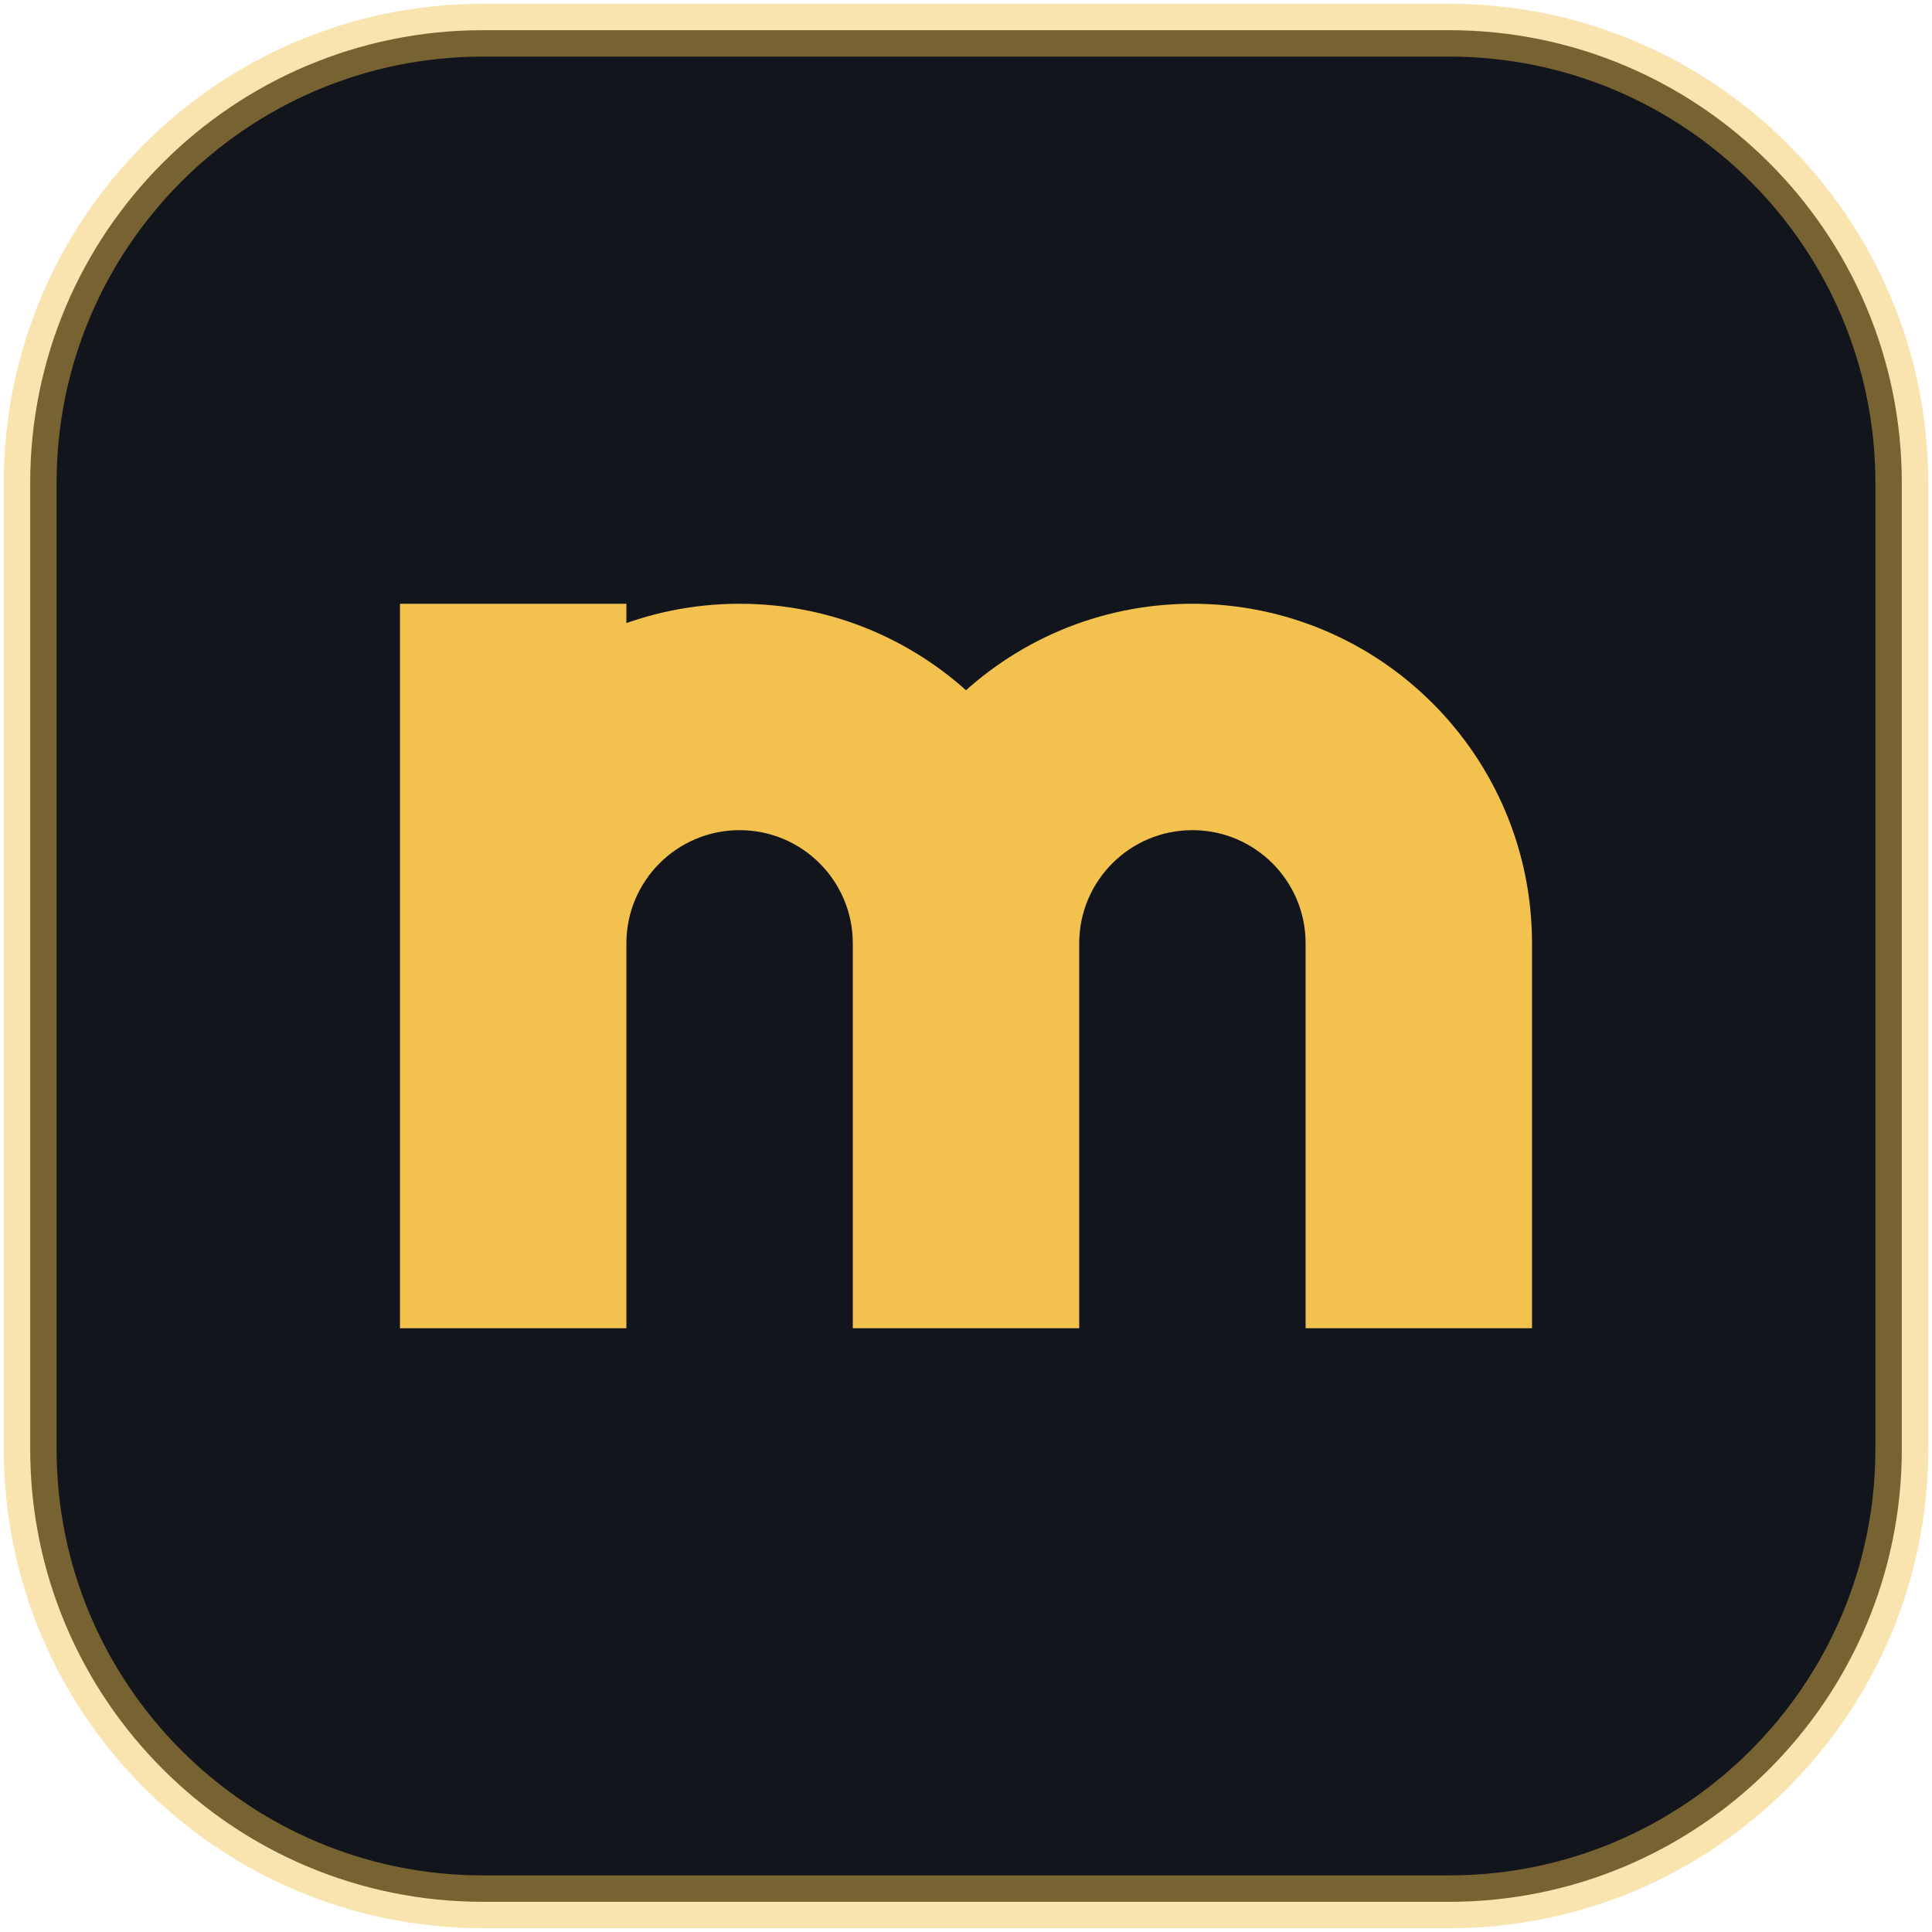
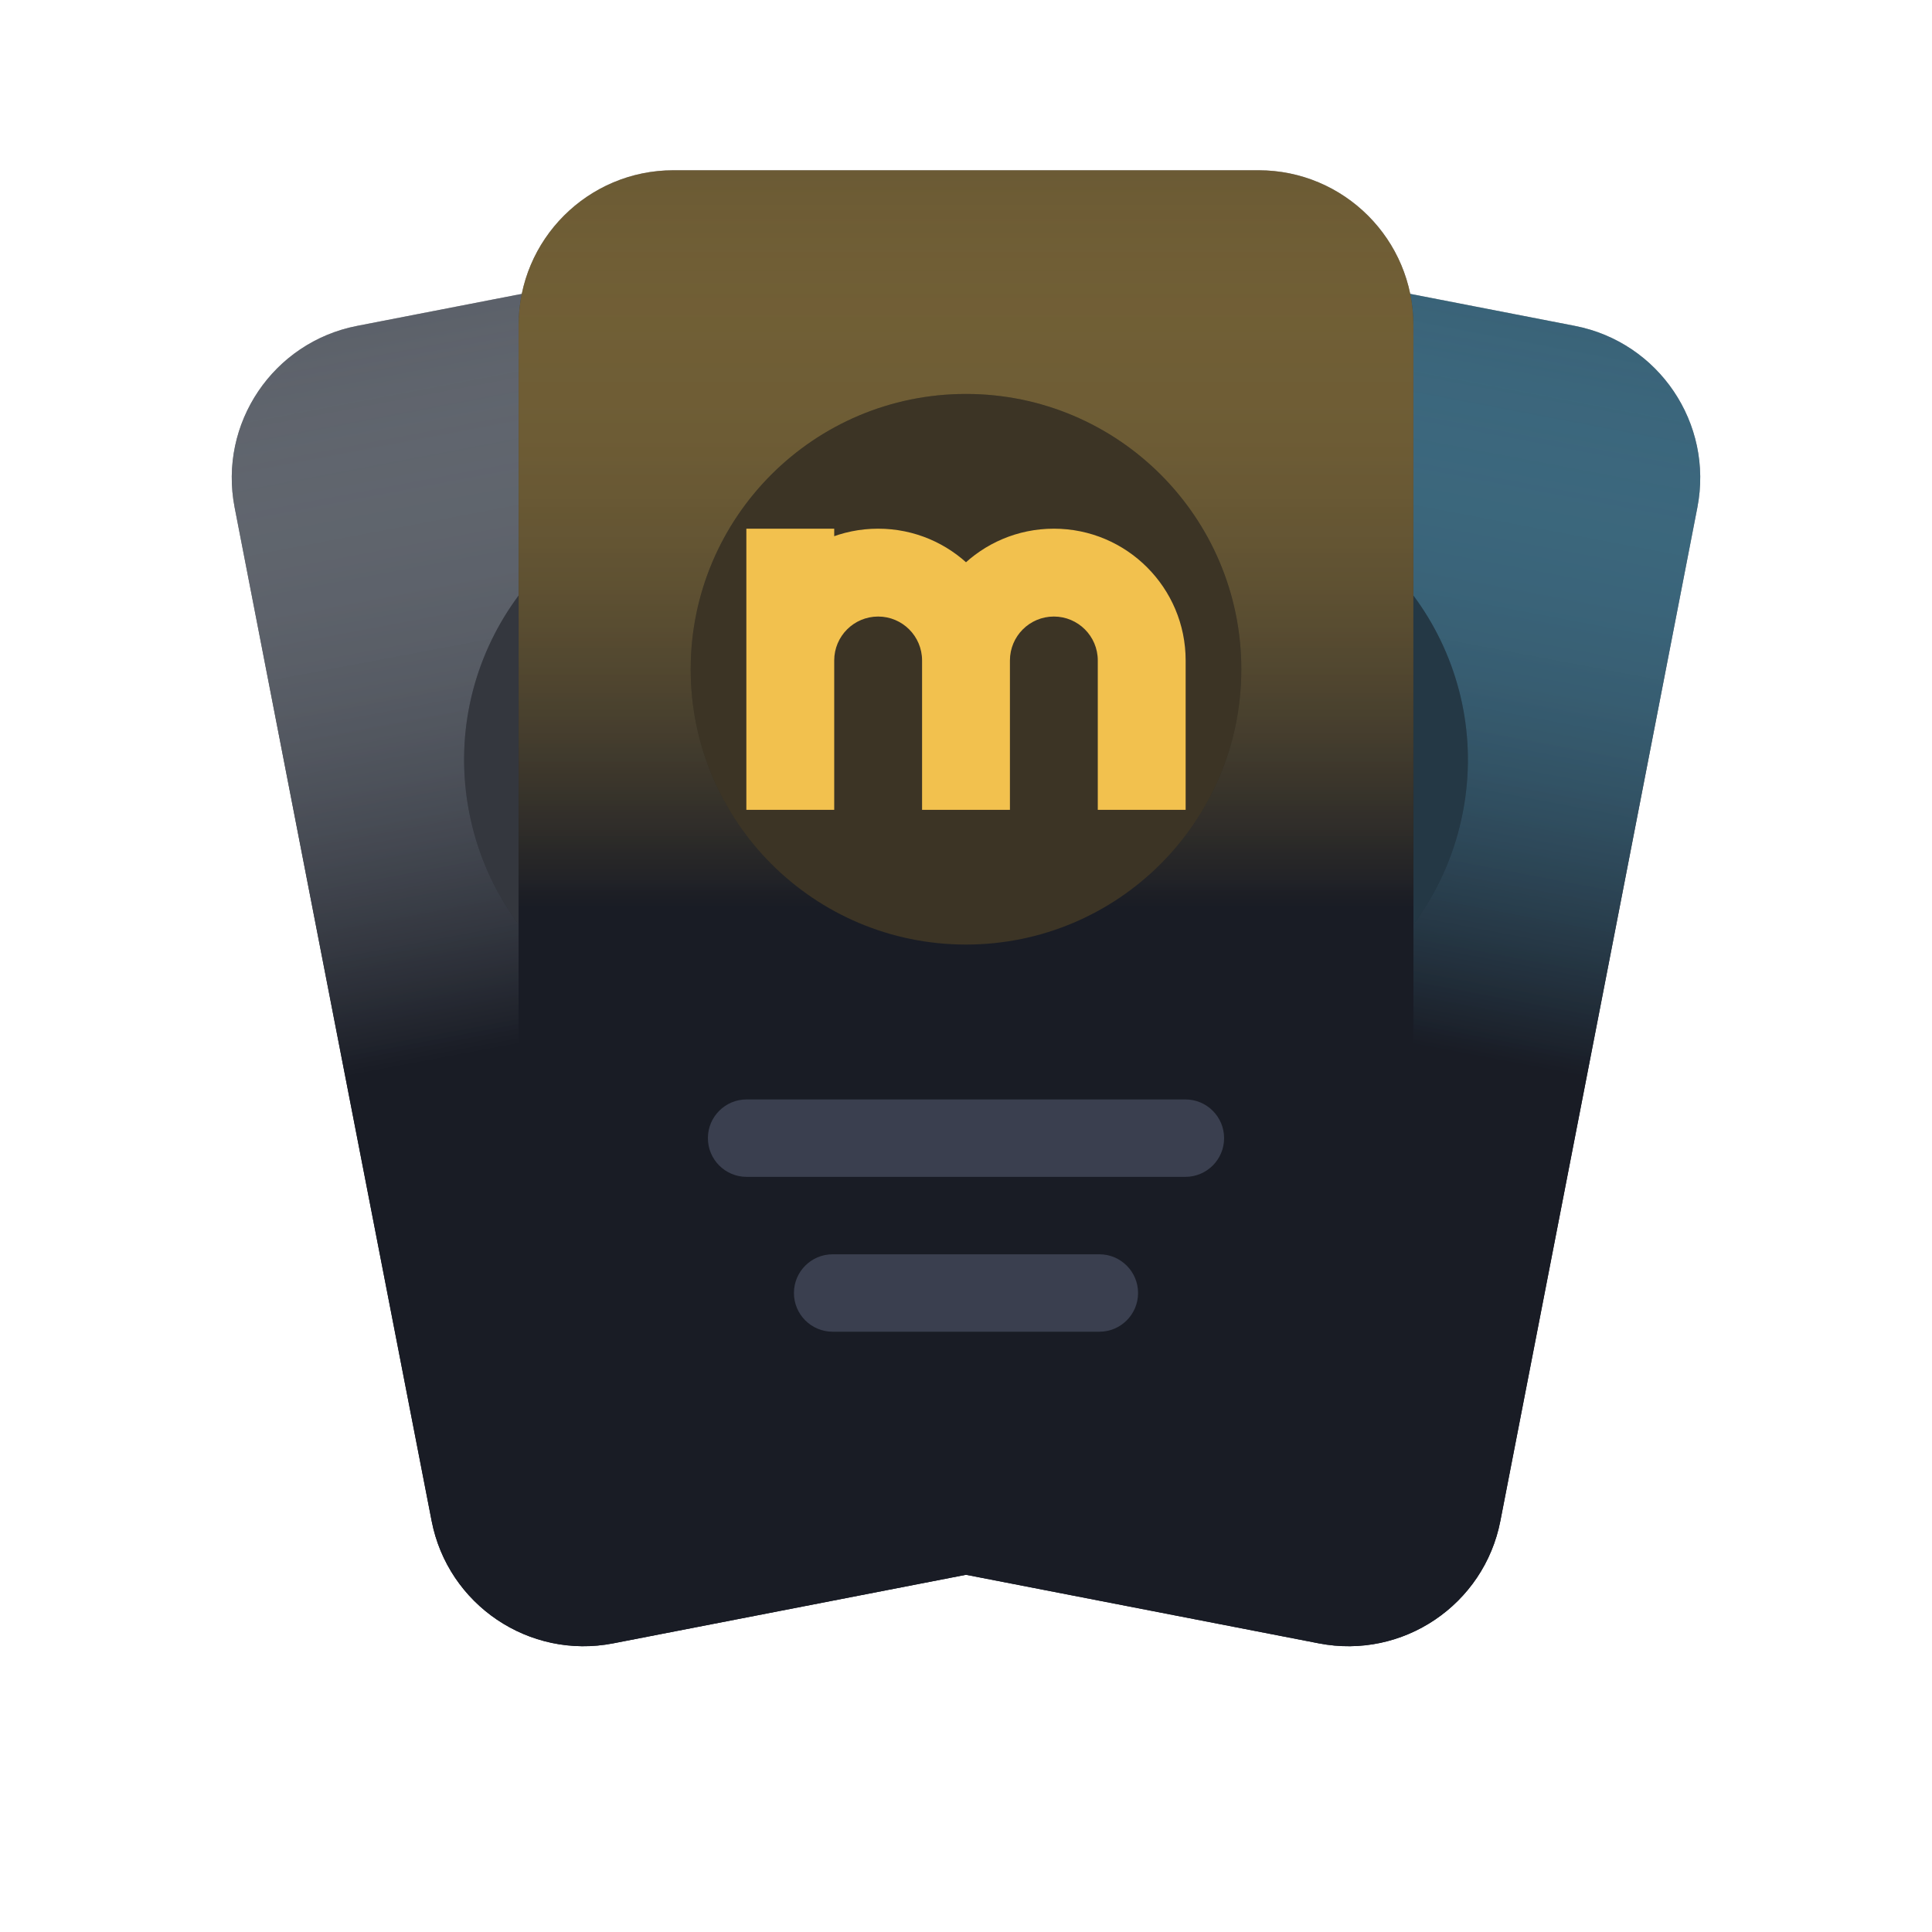
<svg xmlns="http://www.w3.org/2000/svg" viewBox="0 0 256 256" width="256" height="256">
-   <rect x="4" y="4" width="248" height="248" rx="60" fill="#13151c" stroke="#f2c14e" stroke-opacity="0.45" stroke-width="7" />
-   <path fill="#f2c14e" d="M53 80H83V176H53Z M113 125H143V176H113Z M173 125H203V176H173Z M53 125A45 45 0 0 1 143 125H113A15 15 0 0 0 83 125Z M113 125A45 45 0 0 1 203 125H173A15 15 0 0 0 143 125Z" />
+   <defs>
+     <linearGradient id="silver" x1="0" y1="0" x2="0" y2="1">
+       <stop offset="0" stop-color="#c9d1d9" stop-opacity=".38" />
+       <stop offset=".55" stop-color="#191c25" />
+     </linearGradient>
+     <linearGradient id="prisma" x1="0" y1="0" x2="0" y2="1">
+       <stop offset="0" stop-color="#6fd6ff" stop-opacity=".38" />
+       <stop offset=".55" stop-color="#191c25" />
+     </linearGradient>
+     <linearGradient id="gold" x1="0" y1="0" x2="0" y2="1">
+       <stop offset="0" stop-color="#f2c14e" stop-opacity=".38" />
+       <stop offset=".55" stop-color="#191c25" />
+     </linearGradient>
+   </defs>
+   <g transform="translate(128 132) scale(1.14) translate(-128 -128)">
+     <g transform="rotate(-11 128 236)">
+       <rect x="76" y="40" width="104" height="156" rx="18" fill="#191c25" />
+       <rect x="76" y="40" width="104" height="156" rx="18" fill="url(#silver)" />
+       <circle cx="128" cy="98" r="32" fill="#13151c" />
+       <circle cx="128" cy="98" r="32" fill="#c9d1d9" opacity=".18" />
+       <rect x="98" y="148" width="60" height="9" rx="4.5" fill="#3a3f4f" />
+       <rect x="108" y="166" width="40" height="9" rx="4.5" fill="#3a3f4f" />
+     </g>
+     <g transform="rotate(11 128 236)">
+       <rect x="76" y="40" width="104" height="156" rx="18" fill="#191c25" />
+       <rect x="76" y="40" width="104" height="156" rx="18" fill="url(#prisma)" />
+       <circle cx="128" cy="98" r="32" fill="#13151c" />
+       <circle cx="128" cy="98" r="32" fill="#6fd6ff" opacity=".18" />
+       <rect x="98" y="148" width="60" height="9" rx="4.5" fill="#3a3f4f" />
+       <rect x="108" y="166" width="40" height="9" rx="4.5" fill="#3a3f4f" />
+     </g>
+     <g transform="translate(0 -8)">
+       <rect x="76" y="40" width="104" height="156" rx="18" fill="#191c25" />
+       <rect x="76" y="40" width="104" height="156" rx="18" fill="url(#gold)" />
+       <circle cx="128" cy="98" r="32" fill="#13151c" />
+       <circle cx="128" cy="98" r="32" fill="#f2c14e" opacity=".18" />
+       <path fill="#f2c14e" transform="translate(128 98) scale(.3404) translate(-128 -128)" d="M53 80H83V176H53Z M113 125H143V176H113Z M173 125H203V176H173Z M53 125A45 45 0 0 1 143 125H113A15 15 0 0 0 83 125Z M113 125A45 45 0 0 1 203 125H173A15 15 0 0 0 143 125Z" />
+       <rect x="98" y="148" width="60" height="9" rx="4.5" fill="#3a3f4f" />
+       <rect x="108" y="166" width="40" height="9" rx="4.5" fill="#3a3f4f" />
+     </g>
+   </g>
</svg>
